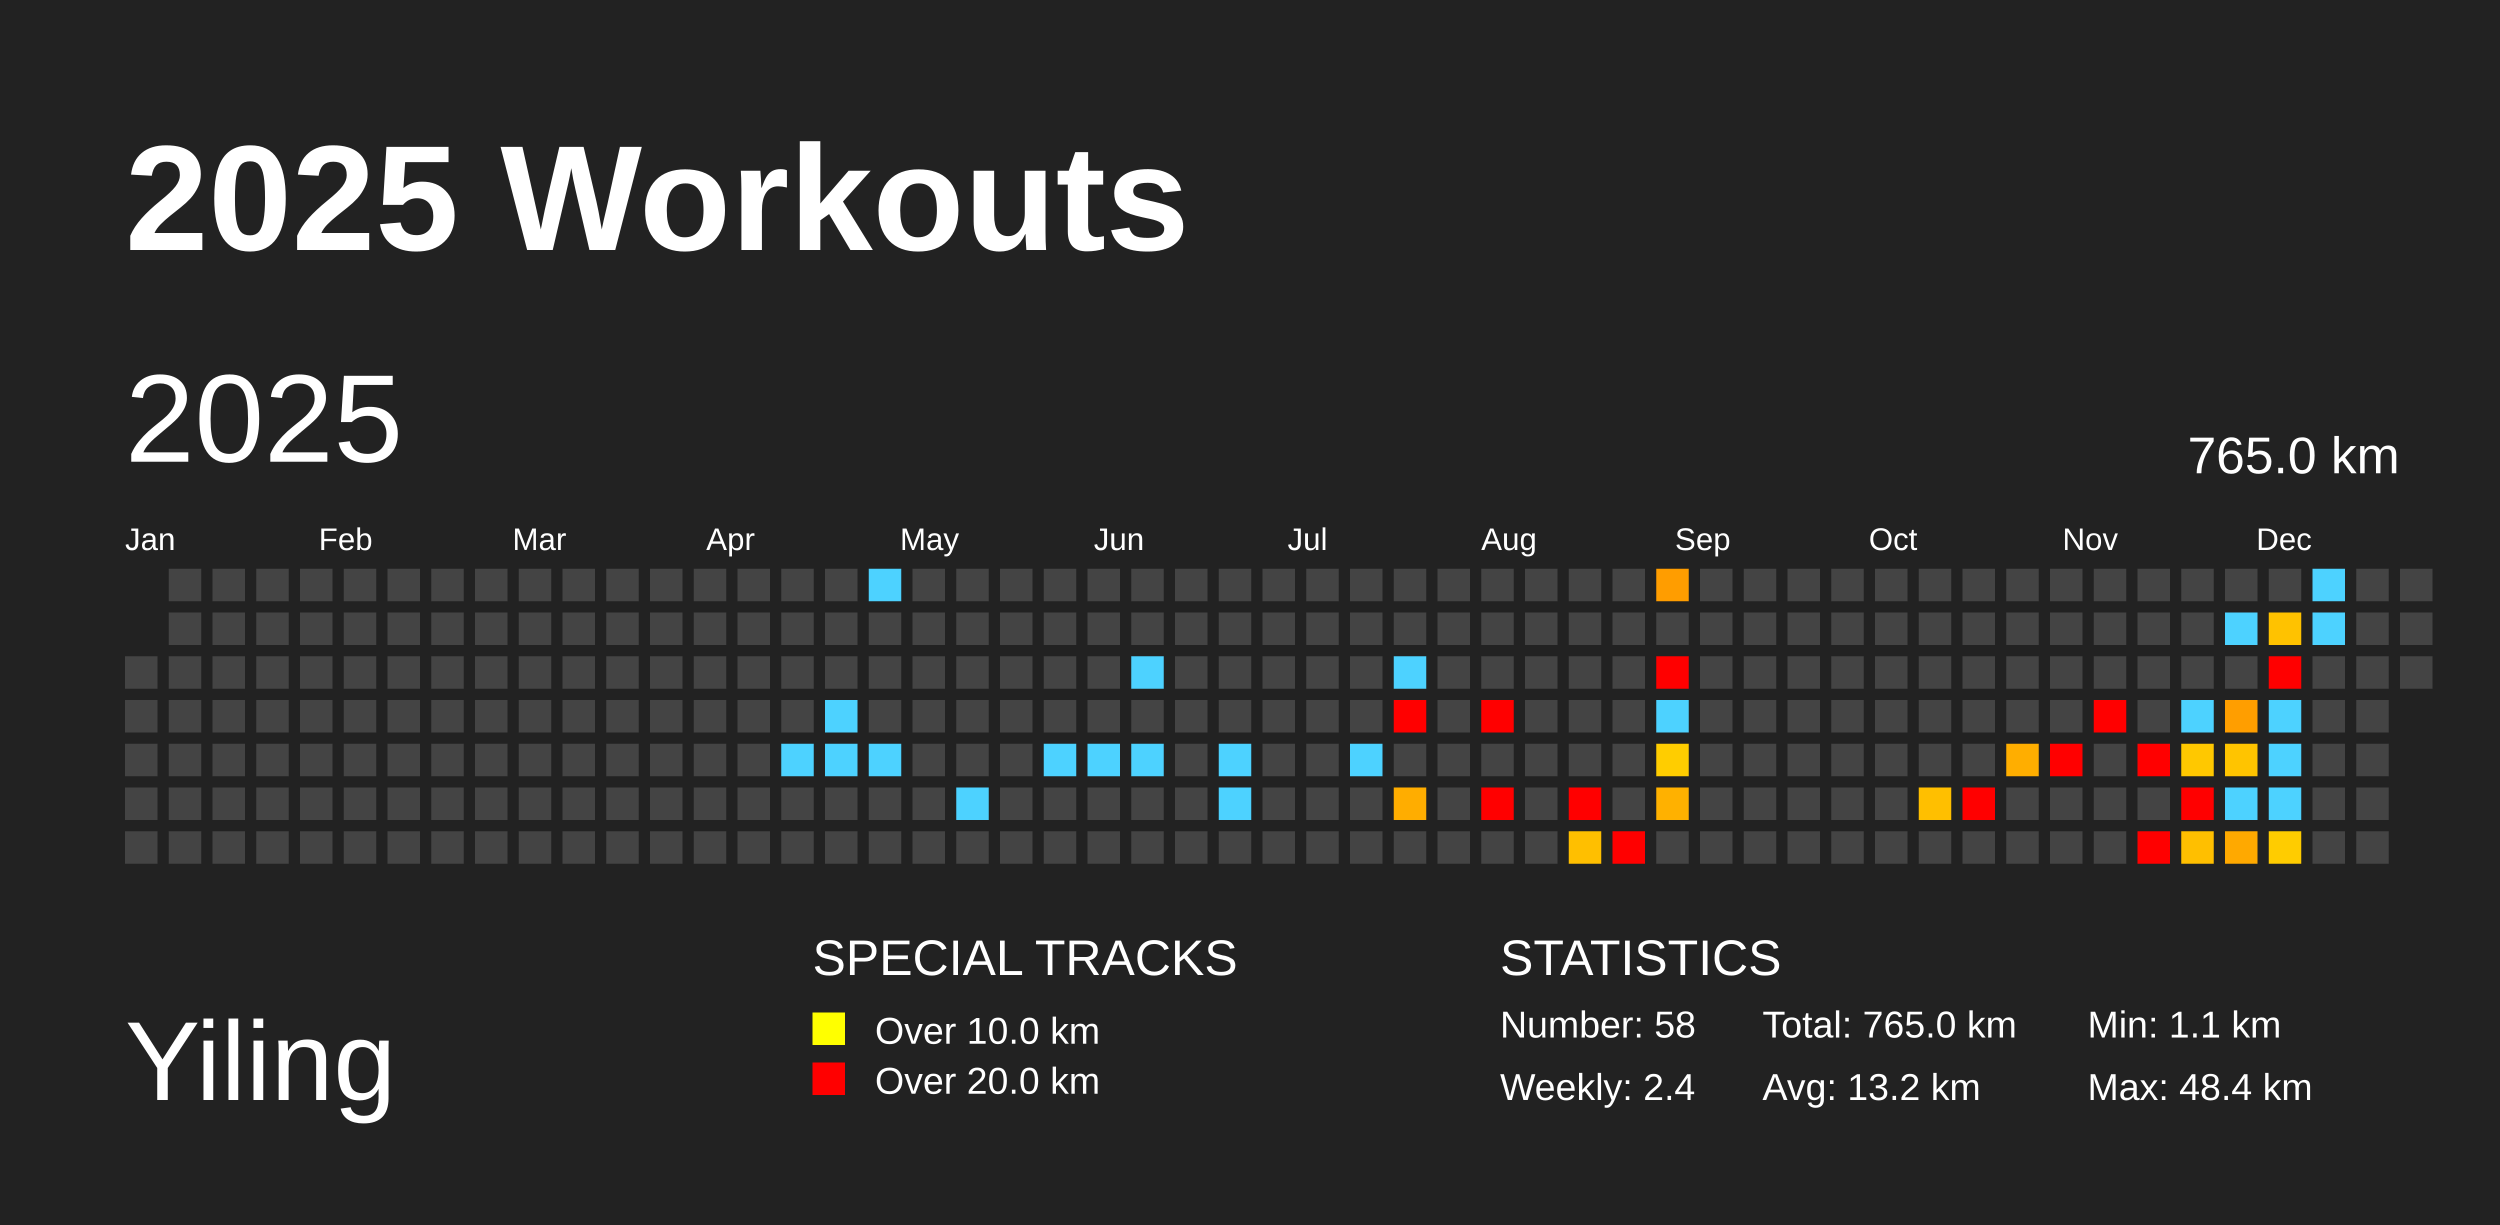
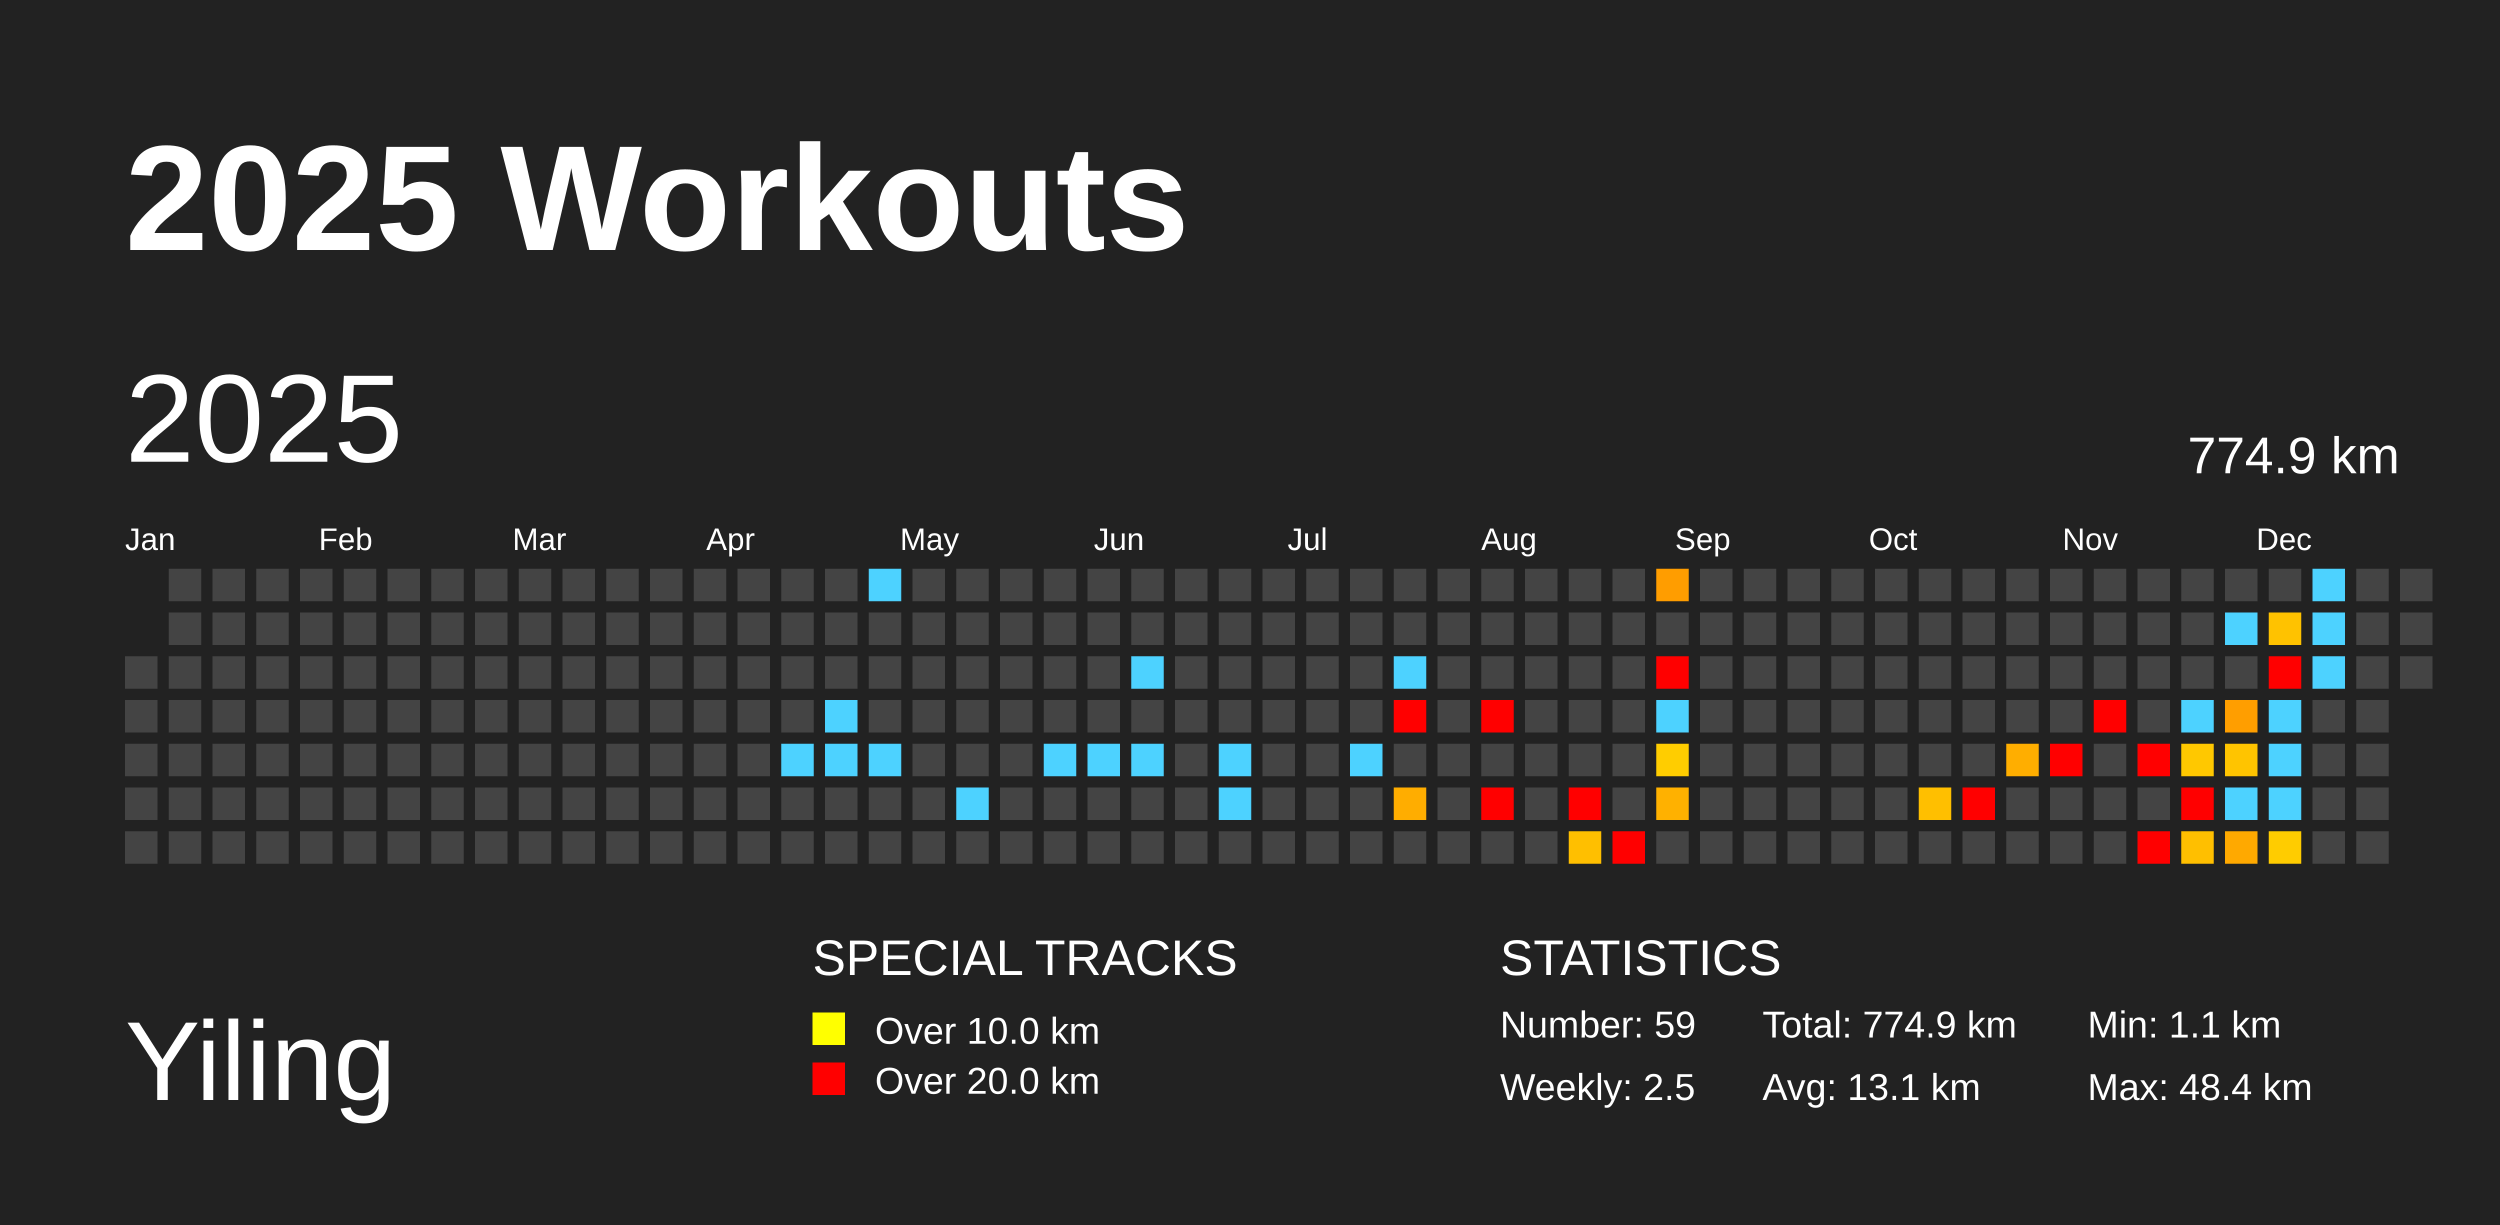
<svg xmlns="http://www.w3.org/2000/svg" baseProfile="full" height="98mm" version="1.1" viewBox="0,0,200,98" width="200mm">
  <defs />
  <rect fill="#222222" height="98" width="200" x="0" y="0" />
  <text fill="#FFFFFF" style="font-size:12px; font-family:Arial; font-weight:bold;" x="10" y="20">2025 Workouts</text>
  <text fill="#FFFFFF" style="font-size:9px; font-family:Arial" x="10" y="88">Yiling</text>
  <text fill="#FFFFFF" style="font-size:4px; font-family:Arial" x="65" y="78">SPECIAL TRACKS</text>
  <rect fill="yellow" height="2.6" width="2.6" x="65" y="81" />
  <text fill="#FFFFFF" style="font-size:3px; font-family:Arial" x="70" y="83.5">Over 10.0 km</text>
  <rect fill="red" height="2.6" width="2.6" x="65" y="85" />
  <text fill="#FFFFFF" style="font-size:3px; font-family:Arial" x="70" y="87.5">Over 20.0 km</text>
  <text fill="#FFFFFF" style="font-size:4px; font-family:Arial" x="120" y="78">STATISTICS</text>
-   <text fill="#FFFFFF" style="font-size:3px; font-family:Arial" x="120" y="83">Number: 58</text>
-   <text fill="#FFFFFF" style="font-size:3px; font-family:Arial" x="120" y="88">Weekly: 2.4</text>
-   <text fill="#FFFFFF" style="font-size:3px; font-family:Arial" x="141" y="83">Total: 765.0 km</text>
-   <text fill="#FFFFFF" style="font-size:3px; font-family:Arial" x="141" y="88">Avg: 13.2 km</text>
+   <text fill="#FFFFFF" style="font-size:3px; font-family:Arial" x="120" y="83">Number: 59</text>
+   <text fill="#FFFFFF" style="font-size:3px; font-family:Arial" x="120" y="88">Weekly: 2.5</text>
+   <text fill="#FFFFFF" style="font-size:3px; font-family:Arial" x="141" y="83">Total: 774.9 km</text>
+   <text fill="#FFFFFF" style="font-size:3px; font-family:Arial" x="141" y="88">Avg: 13.1 km</text>
  <text fill="#FFFFFF" style="font-size:3px; font-family:Arial" x="167" y="83">Min: 1.1 km</text>
  <text fill="#FFFFFF" style="font-size:3px; font-family:Arial" x="167" y="88">Max: 48.4 km</text>
  <text dominant-baseline="hanging" fill="#FFFFFF" style="font-size:10.0px; font-family:Arial;" x="10" y="30">2025</text>
-   <text dominant-baseline="hanging" fill="#FFFFFF" style="font-size:4.125px; font-family:Arial;" x="175" y="35">765.0 km</text>
+   <text dominant-baseline="hanging" fill="#FFFFFF" style="font-size:4.125px; font-family:Arial;" x="175" y="35">774.9 km</text>
  <text fill="#FFFFFF" style="font-size:2.5px; font-family:Arial" x="10.0" y="44">Jan</text>
  <text fill="#FFFFFF" style="font-size:2.5px; font-family:Arial" x="25.5" y="44">Feb</text>
  <text fill="#FFFFFF" style="font-size:2.5px; font-family:Arial" x="41.0" y="44">Mar</text>
  <text fill="#FFFFFF" style="font-size:2.5px; font-family:Arial" x="56.5" y="44">Apr</text>
  <text fill="#FFFFFF" style="font-size:2.5px; font-family:Arial" x="72.0" y="44">May</text>
  <text fill="#FFFFFF" style="font-size:2.5px; font-family:Arial" x="87.5" y="44">Jun</text>
  <text fill="#FFFFFF" style="font-size:2.5px; font-family:Arial" x="103.0" y="44">Jul</text>
  <text fill="#FFFFFF" style="font-size:2.5px; font-family:Arial" x="118.5" y="44">Aug</text>
  <text fill="#FFFFFF" style="font-size:2.5px; font-family:Arial" x="134.0" y="44">Sep</text>
  <text fill="#FFFFFF" style="font-size:2.5px; font-family:Arial" x="149.5" y="44">Oct</text>
  <text fill="#FFFFFF" style="font-size:2.5px; font-family:Arial" x="165.0" y="44">Nov</text>
  <text fill="#FFFFFF" style="font-size:2.5px; font-family:Arial" x="180.5" y="44">Dec</text>
  <rect fill="#444444" height="2.6" width="2.6" x="10.0" y="52.5" />
  <rect fill="#444444" height="2.6" width="2.6" x="10.0" y="56.0" />
  <rect fill="#444444" height="2.6" width="2.6" x="10.0" y="59.5" />
  <rect fill="#444444" height="2.6" width="2.6" x="10.0" y="63.0" />
  <rect fill="#444444" height="2.6" width="2.6" x="10.0" y="66.5" />
  <rect fill="#444444" height="2.6" width="2.6" x="13.5" y="45.5" />
  <rect fill="#444444" height="2.6" width="2.6" x="13.5" y="49.0" />
  <rect fill="#444444" height="2.6" width="2.6" x="13.5" y="52.5" />
  <rect fill="#444444" height="2.6" width="2.6" x="13.5" y="56.0" />
  <rect fill="#444444" height="2.6" width="2.6" x="13.5" y="59.5" />
  <rect fill="#444444" height="2.6" width="2.6" x="13.5" y="63.0" />
  <rect fill="#444444" height="2.6" width="2.6" x="13.5" y="66.5" />
  <rect fill="#444444" height="2.6" width="2.6" x="17.0" y="45.5" />
  <rect fill="#444444" height="2.6" width="2.6" x="17.0" y="49.0" />
  <rect fill="#444444" height="2.6" width="2.6" x="17.0" y="52.5" />
  <rect fill="#444444" height="2.6" width="2.6" x="17.0" y="56.0" />
  <rect fill="#444444" height="2.6" width="2.6" x="17.0" y="59.5" />
  <rect fill="#444444" height="2.6" width="2.6" x="17.0" y="63.0" />
  <rect fill="#444444" height="2.6" width="2.6" x="17.0" y="66.5" />
  <rect fill="#444444" height="2.6" width="2.6" x="20.5" y="45.5" />
  <rect fill="#444444" height="2.6" width="2.6" x="20.5" y="49.0" />
  <rect fill="#444444" height="2.6" width="2.6" x="20.5" y="52.5" />
  <rect fill="#444444" height="2.6" width="2.6" x="20.5" y="56.0" />
  <rect fill="#444444" height="2.6" width="2.6" x="20.5" y="59.5" />
  <rect fill="#444444" height="2.6" width="2.6" x="20.5" y="63.0" />
  <rect fill="#444444" height="2.6" width="2.6" x="20.5" y="66.5" />
  <rect fill="#444444" height="2.6" width="2.6" x="24.0" y="45.5" />
  <rect fill="#444444" height="2.6" width="2.6" x="24.0" y="49.0" />
  <rect fill="#444444" height="2.6" width="2.6" x="24.0" y="52.5" />
  <rect fill="#444444" height="2.6" width="2.6" x="24.0" y="56.0" />
  <rect fill="#444444" height="2.6" width="2.6" x="24.0" y="59.5" />
  <rect fill="#444444" height="2.6" width="2.6" x="24.0" y="63.0" />
  <rect fill="#444444" height="2.6" width="2.6" x="24.0" y="66.5" />
  <rect fill="#444444" height="2.6" width="2.6" x="27.5" y="45.5" />
  <rect fill="#444444" height="2.6" width="2.6" x="27.5" y="49.0" />
  <rect fill="#444444" height="2.6" width="2.6" x="27.5" y="52.5" />
  <rect fill="#444444" height="2.6" width="2.6" x="27.5" y="56.0" />
  <rect fill="#444444" height="2.6" width="2.6" x="27.5" y="59.5" />
  <rect fill="#444444" height="2.6" width="2.6" x="27.5" y="63.0" />
  <rect fill="#444444" height="2.6" width="2.6" x="27.5" y="66.5" />
  <rect fill="#444444" height="2.6" width="2.6" x="31.0" y="45.5" />
  <rect fill="#444444" height="2.6" width="2.6" x="31.0" y="49.0" />
  <rect fill="#444444" height="2.6" width="2.6" x="31.0" y="52.5" />
  <rect fill="#444444" height="2.6" width="2.6" x="31.0" y="56.0" />
  <rect fill="#444444" height="2.6" width="2.6" x="31.0" y="59.5" />
  <rect fill="#444444" height="2.6" width="2.6" x="31.0" y="63.0" />
  <rect fill="#444444" height="2.6" width="2.6" x="31.0" y="66.5" />
  <rect fill="#444444" height="2.6" width="2.6" x="34.5" y="45.5" />
  <rect fill="#444444" height="2.6" width="2.6" x="34.5" y="49.0" />
  <rect fill="#444444" height="2.6" width="2.6" x="34.5" y="52.5" />
  <rect fill="#444444" height="2.6" width="2.6" x="34.5" y="56.0" />
  <rect fill="#444444" height="2.6" width="2.6" x="34.5" y="59.5" />
  <rect fill="#444444" height="2.6" width="2.6" x="34.5" y="63.0" />
  <rect fill="#444444" height="2.6" width="2.6" x="34.5" y="66.5" />
  <rect fill="#444444" height="2.6" width="2.6" x="38.0" y="45.5" />
  <rect fill="#444444" height="2.6" width="2.6" x="38.0" y="49.0" />
  <rect fill="#444444" height="2.6" width="2.6" x="38.0" y="52.5" />
  <rect fill="#444444" height="2.6" width="2.6" x="38.0" y="56.0" />
  <rect fill="#444444" height="2.6" width="2.6" x="38.0" y="59.5" />
  <rect fill="#444444" height="2.6" width="2.6" x="38.0" y="63.0" />
  <rect fill="#444444" height="2.6" width="2.6" x="38.0" y="66.5" />
  <rect fill="#444444" height="2.6" width="2.6" x="41.5" y="45.5" />
  <rect fill="#444444" height="2.6" width="2.6" x="41.5" y="49.0" />
  <rect fill="#444444" height="2.6" width="2.6" x="41.5" y="52.5" />
  <rect fill="#444444" height="2.6" width="2.6" x="41.5" y="56.0" />
  <rect fill="#444444" height="2.6" width="2.6" x="41.5" y="59.5" />
  <rect fill="#444444" height="2.6" width="2.6" x="41.5" y="63.0" />
  <rect fill="#444444" height="2.6" width="2.6" x="41.5" y="66.5" />
  <rect fill="#444444" height="2.6" width="2.6" x="45.0" y="45.5" />
  <rect fill="#444444" height="2.6" width="2.6" x="45.0" y="49.0" />
  <rect fill="#444444" height="2.6" width="2.6" x="45.0" y="52.5" />
  <rect fill="#444444" height="2.6" width="2.6" x="45.0" y="56.0" />
  <rect fill="#444444" height="2.6" width="2.6" x="45.0" y="59.5" />
  <rect fill="#444444" height="2.6" width="2.6" x="45.0" y="63.0" />
  <rect fill="#444444" height="2.6" width="2.6" x="45.0" y="66.5" />
  <rect fill="#444444" height="2.6" width="2.6" x="48.5" y="45.5" />
  <rect fill="#444444" height="2.6" width="2.6" x="48.5" y="49.0" />
  <rect fill="#444444" height="2.6" width="2.6" x="48.5" y="52.5" />
  <rect fill="#444444" height="2.6" width="2.6" x="48.5" y="56.0" />
  <rect fill="#444444" height="2.6" width="2.6" x="48.5" y="59.5" />
  <rect fill="#444444" height="2.6" width="2.6" x="48.5" y="63.0" />
  <rect fill="#444444" height="2.6" width="2.6" x="48.5" y="66.5" />
  <rect fill="#444444" height="2.6" width="2.6" x="52.0" y="45.5" />
  <rect fill="#444444" height="2.6" width="2.6" x="52.0" y="49.0" />
  <rect fill="#444444" height="2.6" width="2.6" x="52.0" y="52.5" />
  <rect fill="#444444" height="2.6" width="2.6" x="52.0" y="56.0" />
  <rect fill="#444444" height="2.6" width="2.6" x="52.0" y="59.5" />
  <rect fill="#444444" height="2.6" width="2.6" x="52.0" y="63.0" />
  <rect fill="#444444" height="2.6" width="2.6" x="52.0" y="66.5" />
  <rect fill="#444444" height="2.6" width="2.6" x="55.5" y="45.5" />
  <rect fill="#444444" height="2.6" width="2.6" x="55.5" y="49.0" />
  <rect fill="#444444" height="2.6" width="2.6" x="55.5" y="52.5" />
  <rect fill="#444444" height="2.6" width="2.6" x="55.5" y="56.0" />
  <rect fill="#444444" height="2.6" width="2.6" x="55.5" y="59.5" />
  <rect fill="#444444" height="2.6" width="2.6" x="55.5" y="63.0" />
  <rect fill="#444444" height="2.6" width="2.6" x="55.5" y="66.5" />
  <rect fill="#444444" height="2.6" width="2.6" x="59.0" y="45.5" />
  <rect fill="#444444" height="2.6" width="2.6" x="59.0" y="49.0" />
  <rect fill="#444444" height="2.6" width="2.6" x="59.0" y="52.5" />
  <rect fill="#444444" height="2.6" width="2.6" x="59.0" y="56.0" />
  <rect fill="#444444" height="2.6" width="2.6" x="59.0" y="59.5" />
  <rect fill="#444444" height="2.6" width="2.6" x="59.0" y="63.0" />
  <rect fill="#444444" height="2.6" width="2.6" x="59.0" y="66.5" />
  <rect fill="#444444" height="2.6" width="2.6" x="62.5" y="45.5" />
  <rect fill="#444444" height="2.6" width="2.6" x="62.5" y="49.0" />
  <rect fill="#444444" height="2.6" width="2.6" x="62.5" y="52.5" />
  <rect fill="#444444" height="2.6" width="2.6" x="62.5" y="56.0" />
  <rect fill="#4dd2ff" height="2.6" width="2.6" x="62.5" y="59.5" />
  <rect fill="#444444" height="2.6" width="2.6" x="62.5" y="63.0" />
  <rect fill="#444444" height="2.6" width="2.6" x="62.5" y="66.5" />
  <rect fill="#444444" height="2.6" width="2.6" x="66.0" y="45.5" />
  <rect fill="#444444" height="2.6" width="2.6" x="66.0" y="49.0" />
  <rect fill="#444444" height="2.6" width="2.6" x="66.0" y="52.5" />
  <rect fill="#4dd2ff" height="2.6" width="2.6" x="66.0" y="56.0" />
  <rect fill="#4dd2ff" height="2.6" width="2.6" x="66.0" y="59.5" />
  <rect fill="#444444" height="2.6" width="2.6" x="66.0" y="63.0" />
  <rect fill="#444444" height="2.6" width="2.6" x="66.0" y="66.5" />
  <rect fill="#4dd2ff" height="2.6" width="2.6" x="69.5" y="45.5" />
  <rect fill="#444444" height="2.6" width="2.6" x="69.5" y="49.0" />
  <rect fill="#444444" height="2.6" width="2.6" x="69.5" y="52.5" />
  <rect fill="#444444" height="2.6" width="2.6" x="69.5" y="56.0" />
  <rect fill="#4dd2ff" height="2.6" width="2.6" x="69.5" y="59.5" />
  <rect fill="#444444" height="2.6" width="2.6" x="69.5" y="63.0" />
  <rect fill="#444444" height="2.6" width="2.6" x="69.5" y="66.5" />
  <rect fill="#444444" height="2.6" width="2.6" x="73.0" y="45.5" />
  <rect fill="#444444" height="2.6" width="2.6" x="73.0" y="49.0" />
  <rect fill="#444444" height="2.6" width="2.6" x="73.0" y="52.5" />
  <rect fill="#444444" height="2.6" width="2.6" x="73.0" y="56.0" />
  <rect fill="#444444" height="2.6" width="2.6" x="73.0" y="59.5" />
  <rect fill="#444444" height="2.6" width="2.6" x="73.0" y="63.0" />
  <rect fill="#444444" height="2.6" width="2.6" x="73.0" y="66.5" />
  <rect fill="#444444" height="2.6" width="2.6" x="76.5" y="45.5" />
  <rect fill="#444444" height="2.6" width="2.6" x="76.5" y="49.0" />
  <rect fill="#444444" height="2.6" width="2.6" x="76.5" y="52.5" />
  <rect fill="#444444" height="2.6" width="2.6" x="76.5" y="56.0" />
  <rect fill="#444444" height="2.6" width="2.6" x="76.5" y="59.5" />
  <rect fill="#4dd2ff" height="2.6" width="2.6" x="76.5" y="63.0" />
  <rect fill="#444444" height="2.6" width="2.6" x="76.5" y="66.5" />
  <rect fill="#444444" height="2.6" width="2.6" x="80.0" y="45.5" />
  <rect fill="#444444" height="2.6" width="2.6" x="80.0" y="49.0" />
  <rect fill="#444444" height="2.6" width="2.6" x="80.0" y="52.5" />
  <rect fill="#444444" height="2.6" width="2.6" x="80.0" y="56.0" />
  <rect fill="#444444" height="2.6" width="2.6" x="80.0" y="59.5" />
  <rect fill="#444444" height="2.6" width="2.6" x="80.0" y="63.0" />
  <rect fill="#444444" height="2.6" width="2.6" x="80.0" y="66.5" />
  <rect fill="#444444" height="2.6" width="2.6" x="83.5" y="45.5" />
  <rect fill="#444444" height="2.6" width="2.6" x="83.5" y="49.0" />
  <rect fill="#444444" height="2.6" width="2.6" x="83.5" y="52.5" />
  <rect fill="#444444" height="2.6" width="2.6" x="83.5" y="56.0" />
  <rect fill="#4dd2ff" height="2.6" width="2.6" x="83.5" y="59.5" />
  <rect fill="#444444" height="2.6" width="2.6" x="83.5" y="63.0" />
  <rect fill="#444444" height="2.6" width="2.6" x="83.5" y="66.5" />
  <rect fill="#444444" height="2.6" width="2.6" x="87.0" y="45.5" />
  <rect fill="#444444" height="2.6" width="2.6" x="87.0" y="49.0" />
  <rect fill="#444444" height="2.6" width="2.6" x="87.0" y="52.5" />
  <rect fill="#444444" height="2.6" width="2.6" x="87.0" y="56.0" />
  <rect fill="#4dd2ff" height="2.6" width="2.6" x="87.0" y="59.5" />
  <rect fill="#444444" height="2.6" width="2.6" x="87.0" y="63.0" />
  <rect fill="#444444" height="2.6" width="2.6" x="87.0" y="66.5" />
  <rect fill="#444444" height="2.6" width="2.6" x="90.5" y="45.5" />
  <rect fill="#444444" height="2.6" width="2.6" x="90.5" y="49.0" />
  <rect fill="#4dd2ff" height="2.6" width="2.6" x="90.5" y="52.5" />
  <rect fill="#444444" height="2.6" width="2.6" x="90.5" y="56.0" />
  <rect fill="#4dd2ff" height="2.6" width="2.6" x="90.5" y="59.5" />
  <rect fill="#444444" height="2.6" width="2.6" x="90.5" y="63.0" />
  <rect fill="#444444" height="2.6" width="2.6" x="90.5" y="66.5" />
  <rect fill="#444444" height="2.6" width="2.6" x="94.0" y="45.5" />
  <rect fill="#444444" height="2.6" width="2.6" x="94.0" y="49.0" />
  <rect fill="#444444" height="2.6" width="2.6" x="94.0" y="52.5" />
  <rect fill="#444444" height="2.6" width="2.6" x="94.0" y="56.0" />
  <rect fill="#444444" height="2.6" width="2.6" x="94.0" y="59.5" />
  <rect fill="#444444" height="2.6" width="2.6" x="94.0" y="63.0" />
  <rect fill="#444444" height="2.6" width="2.6" x="94.0" y="66.5" />
  <rect fill="#444444" height="2.6" width="2.6" x="97.5" y="45.5" />
  <rect fill="#444444" height="2.6" width="2.6" x="97.5" y="49.0" />
  <rect fill="#444444" height="2.6" width="2.6" x="97.5" y="52.5" />
  <rect fill="#444444" height="2.6" width="2.6" x="97.5" y="56.0" />
  <rect fill="#4dd2ff" height="2.6" width="2.6" x="97.5" y="59.5" />
  <rect fill="#4dd2ff" height="2.6" width="2.6" x="97.5" y="63.0" />
  <rect fill="#444444" height="2.6" width="2.6" x="97.5" y="66.5" />
  <rect fill="#444444" height="2.6" width="2.6" x="101.0" y="45.5" />
  <rect fill="#444444" height="2.6" width="2.6" x="101.0" y="49.0" />
  <rect fill="#444444" height="2.6" width="2.6" x="101.0" y="52.5" />
  <rect fill="#444444" height="2.6" width="2.6" x="101.0" y="56.0" />
  <rect fill="#444444" height="2.6" width="2.6" x="101.0" y="59.5" />
  <rect fill="#444444" height="2.6" width="2.6" x="101.0" y="63.0" />
  <rect fill="#444444" height="2.6" width="2.6" x="101.0" y="66.5" />
  <rect fill="#444444" height="2.6" width="2.6" x="104.5" y="45.5" />
  <rect fill="#444444" height="2.6" width="2.6" x="104.5" y="49.0" />
  <rect fill="#444444" height="2.6" width="2.6" x="104.5" y="52.5" />
  <rect fill="#444444" height="2.6" width="2.6" x="104.5" y="56.0" />
  <rect fill="#444444" height="2.6" width="2.6" x="104.5" y="59.5" />
  <rect fill="#444444" height="2.6" width="2.6" x="104.5" y="63.0" />
  <rect fill="#444444" height="2.6" width="2.6" x="104.5" y="66.5" />
  <rect fill="#444444" height="2.6" width="2.6" x="108.0" y="45.5" />
  <rect fill="#444444" height="2.6" width="2.6" x="108.0" y="49.0" />
  <rect fill="#444444" height="2.6" width="2.6" x="108.0" y="52.5" />
  <rect fill="#444444" height="2.6" width="2.6" x="108.0" y="56.0" />
  <rect fill="#4dd2ff" height="2.6" width="2.6" x="108.0" y="59.5" />
  <rect fill="#444444" height="2.6" width="2.6" x="108.0" y="63.0" />
  <rect fill="#444444" height="2.6" width="2.6" x="108.0" y="66.5" />
  <rect fill="#444444" height="2.6" width="2.6" x="111.5" y="45.5" />
  <rect fill="#444444" height="2.6" width="2.6" x="111.5" y="49.0" />
  <rect fill="#4dd2ff" height="2.6" width="2.6" x="111.5" y="52.5" />
  <rect fill="red" height="2.6" width="2.6" x="111.5" y="56.0" />
  <rect fill="#444444" height="2.6" width="2.6" x="111.5" y="59.5" />
  <rect fill="#ffad00" height="2.6" width="2.6" x="111.5" y="63.0" />
  <rect fill="#444444" height="2.6" width="2.6" x="111.5" y="66.5" />
  <rect fill="#444444" height="2.6" width="2.6" x="115.0" y="45.5" />
  <rect fill="#444444" height="2.6" width="2.6" x="115.0" y="49.0" />
  <rect fill="#444444" height="2.6" width="2.6" x="115.0" y="52.5" />
  <rect fill="#444444" height="2.6" width="2.6" x="115.0" y="56.0" />
  <rect fill="#444444" height="2.6" width="2.6" x="115.0" y="59.5" />
  <rect fill="#444444" height="2.6" width="2.6" x="115.0" y="63.0" />
  <rect fill="#444444" height="2.6" width="2.6" x="115.0" y="66.5" />
  <rect fill="#444444" height="2.6" width="2.6" x="118.5" y="45.5" />
  <rect fill="#444444" height="2.6" width="2.6" x="118.5" y="49.0" />
  <rect fill="#444444" height="2.6" width="2.6" x="118.5" y="52.5" />
  <rect fill="red" height="2.6" width="2.6" x="118.5" y="56.0" />
  <rect fill="#444444" height="2.6" width="2.6" x="118.5" y="59.5" />
  <rect fill="red" height="2.6" width="2.6" x="118.5" y="63.0" />
  <rect fill="#444444" height="2.6" width="2.6" x="118.5" y="66.5" />
  <rect fill="#444444" height="2.6" width="2.6" x="122.0" y="45.5" />
  <rect fill="#444444" height="2.6" width="2.6" x="122.0" y="49.0" />
  <rect fill="#444444" height="2.6" width="2.6" x="122.0" y="52.5" />
  <rect fill="#444444" height="2.6" width="2.6" x="122.0" y="56.0" />
  <rect fill="#444444" height="2.6" width="2.6" x="122.0" y="59.5" />
  <rect fill="#444444" height="2.6" width="2.6" x="122.0" y="63.0" />
  <rect fill="#444444" height="2.6" width="2.6" x="122.0" y="66.5" />
  <rect fill="#444444" height="2.6" width="2.6" x="125.5" y="45.5" />
  <rect fill="#444444" height="2.6" width="2.6" x="125.5" y="49.0" />
  <rect fill="#444444" height="2.6" width="2.6" x="125.5" y="52.5" />
  <rect fill="#444444" height="2.6" width="2.6" x="125.5" y="56.0" />
  <rect fill="#444444" height="2.6" width="2.6" x="125.5" y="59.5" />
  <rect fill="red" height="2.6" width="2.6" x="125.5" y="63.0" />
  <rect fill="#ffbf00" height="2.6" width="2.6" x="125.5" y="66.5" />
  <rect fill="#444444" height="2.6" width="2.6" x="129.0" y="45.5" />
  <rect fill="#444444" height="2.6" width="2.6" x="129.0" y="49.0" />
  <rect fill="#444444" height="2.6" width="2.6" x="129.0" y="52.5" />
  <rect fill="#444444" height="2.6" width="2.6" x="129.0" y="56.0" />
  <rect fill="#444444" height="2.6" width="2.6" x="129.0" y="59.5" />
  <rect fill="#444444" height="2.6" width="2.6" x="129.0" y="63.0" />
  <rect fill="red" height="2.6" width="2.6" x="129.0" y="66.5" />
  <rect fill="#ff9d00" height="2.6" width="2.6" x="132.5" y="45.5" />
  <rect fill="#444444" height="2.6" width="2.6" x="132.5" y="49.0" />
  <rect fill="red" height="2.6" width="2.6" x="132.5" y="52.5" />
  <rect fill="#4dd2ff" height="2.6" width="2.6" x="132.5" y="56.0" />
  <rect fill="#ffcd00" height="2.6" width="2.6" x="132.5" y="59.5" />
  <rect fill="#ffb100" height="2.6" width="2.6" x="132.5" y="63.0" />
  <rect fill="#444444" height="2.6" width="2.6" x="132.5" y="66.5" />
  <rect fill="#444444" height="2.6" width="2.6" x="136.0" y="45.5" />
  <rect fill="#444444" height="2.6" width="2.6" x="136.0" y="49.0" />
  <rect fill="#444444" height="2.6" width="2.6" x="136.0" y="52.5" />
  <rect fill="#444444" height="2.6" width="2.6" x="136.0" y="56.0" />
  <rect fill="#444444" height="2.6" width="2.6" x="136.0" y="59.5" />
  <rect fill="#444444" height="2.6" width="2.6" x="136.0" y="63.0" />
  <rect fill="#444444" height="2.6" width="2.6" x="136.0" y="66.5" />
  <rect fill="#444444" height="2.6" width="2.6" x="139.5" y="45.5" />
  <rect fill="#444444" height="2.6" width="2.6" x="139.5" y="49.0" />
  <rect fill="#444444" height="2.6" width="2.6" x="139.5" y="52.5" />
  <rect fill="#444444" height="2.6" width="2.6" x="139.5" y="56.0" />
  <rect fill="#444444" height="2.6" width="2.6" x="139.5" y="59.5" />
  <rect fill="#444444" height="2.6" width="2.6" x="139.5" y="63.0" />
  <rect fill="#444444" height="2.6" width="2.6" x="139.5" y="66.5" />
  <rect fill="#444444" height="2.6" width="2.6" x="143.0" y="45.5" />
  <rect fill="#444444" height="2.6" width="2.6" x="143.0" y="49.0" />
  <rect fill="#444444" height="2.6" width="2.6" x="143.0" y="52.5" />
  <rect fill="#444444" height="2.6" width="2.6" x="143.0" y="56.0" />
  <rect fill="#444444" height="2.6" width="2.6" x="143.0" y="59.5" />
  <rect fill="#444444" height="2.6" width="2.6" x="143.0" y="63.0" />
  <rect fill="#444444" height="2.6" width="2.6" x="143.0" y="66.5" />
  <rect fill="#444444" height="2.6" width="2.6" x="146.5" y="45.5" />
  <rect fill="#444444" height="2.6" width="2.6" x="146.5" y="49.0" />
  <rect fill="#444444" height="2.6" width="2.6" x="146.5" y="52.5" />
  <rect fill="#444444" height="2.6" width="2.6" x="146.5" y="56.0" />
  <rect fill="#444444" height="2.6" width="2.6" x="146.5" y="59.5" />
  <rect fill="#444444" height="2.6" width="2.6" x="146.5" y="63.0" />
  <rect fill="#444444" height="2.6" width="2.6" x="146.5" y="66.5" />
  <rect fill="#444444" height="2.6" width="2.6" x="150.0" y="45.5" />
  <rect fill="#444444" height="2.6" width="2.6" x="150.0" y="49.0" />
  <rect fill="#444444" height="2.6" width="2.6" x="150.0" y="52.5" />
  <rect fill="#444444" height="2.6" width="2.6" x="150.0" y="56.0" />
  <rect fill="#444444" height="2.6" width="2.6" x="150.0" y="59.5" />
  <rect fill="#444444" height="2.6" width="2.6" x="150.0" y="63.0" />
  <rect fill="#444444" height="2.6" width="2.6" x="150.0" y="66.5" />
  <rect fill="#444444" height="2.6" width="2.6" x="153.5" y="45.5" />
  <rect fill="#444444" height="2.6" width="2.6" x="153.5" y="49.0" />
  <rect fill="#444444" height="2.6" width="2.6" x="153.5" y="52.5" />
  <rect fill="#444444" height="2.6" width="2.6" x="153.5" y="56.0" />
  <rect fill="#444444" height="2.6" width="2.6" x="153.5" y="59.5" />
  <rect fill="#ffbf00" height="2.6" width="2.6" x="153.5" y="63.0" />
  <rect fill="#444444" height="2.6" width="2.6" x="153.5" y="66.5" />
  <rect fill="#444444" height="2.6" width="2.6" x="157.0" y="45.5" />
  <rect fill="#444444" height="2.6" width="2.6" x="157.0" y="49.0" />
  <rect fill="#444444" height="2.6" width="2.6" x="157.0" y="52.5" />
  <rect fill="#444444" height="2.6" width="2.6" x="157.0" y="56.0" />
  <rect fill="#444444" height="2.6" width="2.6" x="157.0" y="59.5" />
  <rect fill="red" height="2.6" width="2.6" x="157.0" y="63.0" />
  <rect fill="#444444" height="2.6" width="2.6" x="157.0" y="66.5" />
  <rect fill="#444444" height="2.6" width="2.6" x="160.5" y="45.5" />
  <rect fill="#444444" height="2.6" width="2.6" x="160.5" y="49.0" />
  <rect fill="#444444" height="2.6" width="2.6" x="160.5" y="52.5" />
  <rect fill="#444444" height="2.6" width="2.6" x="160.5" y="56.0" />
  <rect fill="#ffae00" height="2.6" width="2.6" x="160.5" y="59.5" />
  <rect fill="#444444" height="2.6" width="2.6" x="160.5" y="63.0" />
  <rect fill="#444444" height="2.6" width="2.6" x="160.5" y="66.5" />
  <rect fill="#444444" height="2.6" width="2.6" x="164.0" y="45.5" />
  <rect fill="#444444" height="2.6" width="2.6" x="164.0" y="49.0" />
  <rect fill="#444444" height="2.6" width="2.6" x="164.0" y="52.5" />
  <rect fill="#444444" height="2.6" width="2.6" x="164.0" y="56.0" />
  <rect fill="red" height="2.6" width="2.6" x="164.0" y="59.5" />
  <rect fill="#444444" height="2.6" width="2.6" x="164.0" y="63.0" />
  <rect fill="#444444" height="2.6" width="2.6" x="164.0" y="66.5" />
  <rect fill="#444444" height="2.6" width="2.6" x="167.5" y="45.5" />
  <rect fill="#444444" height="2.6" width="2.6" x="167.5" y="49.0" />
  <rect fill="#444444" height="2.6" width="2.6" x="167.5" y="52.5" />
  <rect fill="red" height="2.6" width="2.6" x="167.5" y="56.0" />
  <rect fill="#444444" height="2.6" width="2.6" x="167.5" y="59.5" />
  <rect fill="#444444" height="2.6" width="2.6" x="167.5" y="63.0" />
  <rect fill="#444444" height="2.6" width="2.6" x="167.5" y="66.5" />
  <rect fill="#444444" height="2.6" width="2.6" x="171.0" y="45.5" />
  <rect fill="#444444" height="2.6" width="2.6" x="171.0" y="49.0" />
  <rect fill="#444444" height="2.6" width="2.6" x="171.0" y="52.5" />
  <rect fill="#444444" height="2.6" width="2.6" x="171.0" y="56.0" />
  <rect fill="red" height="2.6" width="2.6" x="171.0" y="59.5" />
  <rect fill="#444444" height="2.6" width="2.6" x="171.0" y="63.0" />
  <rect fill="red" height="2.6" width="2.6" x="171.0" y="66.5" />
  <rect fill="#444444" height="2.6" width="2.6" x="174.5" y="45.5" />
  <rect fill="#444444" height="2.6" width="2.6" x="174.5" y="49.0" />
  <rect fill="#444444" height="2.6" width="2.6" x="174.5" y="52.5" />
  <rect fill="#4dd2ff" height="2.6" width="2.6" x="174.5" y="56.0" />
  <rect fill="#ffc800" height="2.6" width="2.6" x="174.5" y="59.5" />
  <rect fill="red" height="2.6" width="2.6" x="174.5" y="63.0" />
  <rect fill="#ffbf00" height="2.6" width="2.6" x="174.5" y="66.5" />
  <rect fill="#444444" height="2.6" width="2.6" x="178.0" y="45.5" />
  <rect fill="#4dd2ff" height="2.6" width="2.6" x="178.0" y="49.0" />
  <rect fill="#444444" height="2.6" width="2.6" x="178.0" y="52.5" />
  <rect fill="#ff9e00" height="2.6" width="2.6" x="178.0" y="56.0" />
  <rect fill="#ffc400" height="2.6" width="2.6" x="178.0" y="59.5" />
  <rect fill="#4dd2ff" height="2.6" width="2.6" x="178.0" y="63.0" />
  <rect fill="#ffa900" height="2.6" width="2.6" x="178.0" y="66.5" />
  <rect fill="#444444" height="2.6" width="2.6" x="181.5" y="45.5" />
  <rect fill="#ffc200" height="2.6" width="2.6" x="181.5" y="49.0" />
  <rect fill="red" height="2.6" width="2.6" x="181.5" y="52.5" />
  <rect fill="#4dd2ff" height="2.6" width="2.6" x="181.5" y="56.0" />
  <rect fill="#4dd2ff" height="2.6" width="2.6" x="181.5" y="59.5" />
  <rect fill="#4dd2ff" height="2.6" width="2.6" x="181.5" y="63.0" />
  <rect fill="#ffcc00" height="2.6" width="2.6" x="181.5" y="66.5" />
  <rect fill="#4dd2ff" height="2.6" width="2.6" x="185.0" y="45.5" />
  <rect fill="#4dd2ff" height="2.6" width="2.6" x="185.0" y="49.0" />
-   <rect fill="#444444" height="2.6" width="2.6" x="185.0" y="52.5" />
+   <rect fill="#4dd2ff" height="2.6" width="2.6" x="185.0" y="52.5" />
  <rect fill="#444444" height="2.6" width="2.6" x="185.0" y="56.0" />
  <rect fill="#444444" height="2.6" width="2.6" x="185.0" y="59.5" />
  <rect fill="#444444" height="2.6" width="2.6" x="185.0" y="63.0" />
  <rect fill="#444444" height="2.6" width="2.6" x="185.0" y="66.5" />
  <rect fill="#444444" height="2.6" width="2.6" x="188.5" y="45.5" />
  <rect fill="#444444" height="2.6" width="2.6" x="188.5" y="49.0" />
  <rect fill="#444444" height="2.6" width="2.6" x="188.5" y="52.5" />
  <rect fill="#444444" height="2.6" width="2.6" x="188.5" y="56.0" />
  <rect fill="#444444" height="2.6" width="2.6" x="188.5" y="59.5" />
  <rect fill="#444444" height="2.6" width="2.6" x="188.5" y="63.0" />
  <rect fill="#444444" height="2.6" width="2.6" x="188.5" y="66.5" />
  <rect fill="#444444" height="2.6" width="2.6" x="192.0" y="45.5" />
  <rect fill="#444444" height="2.6" width="2.6" x="192.0" y="49.0" />
  <rect fill="#444444" height="2.6" width="2.6" x="192.0" y="52.5" />
</svg>
